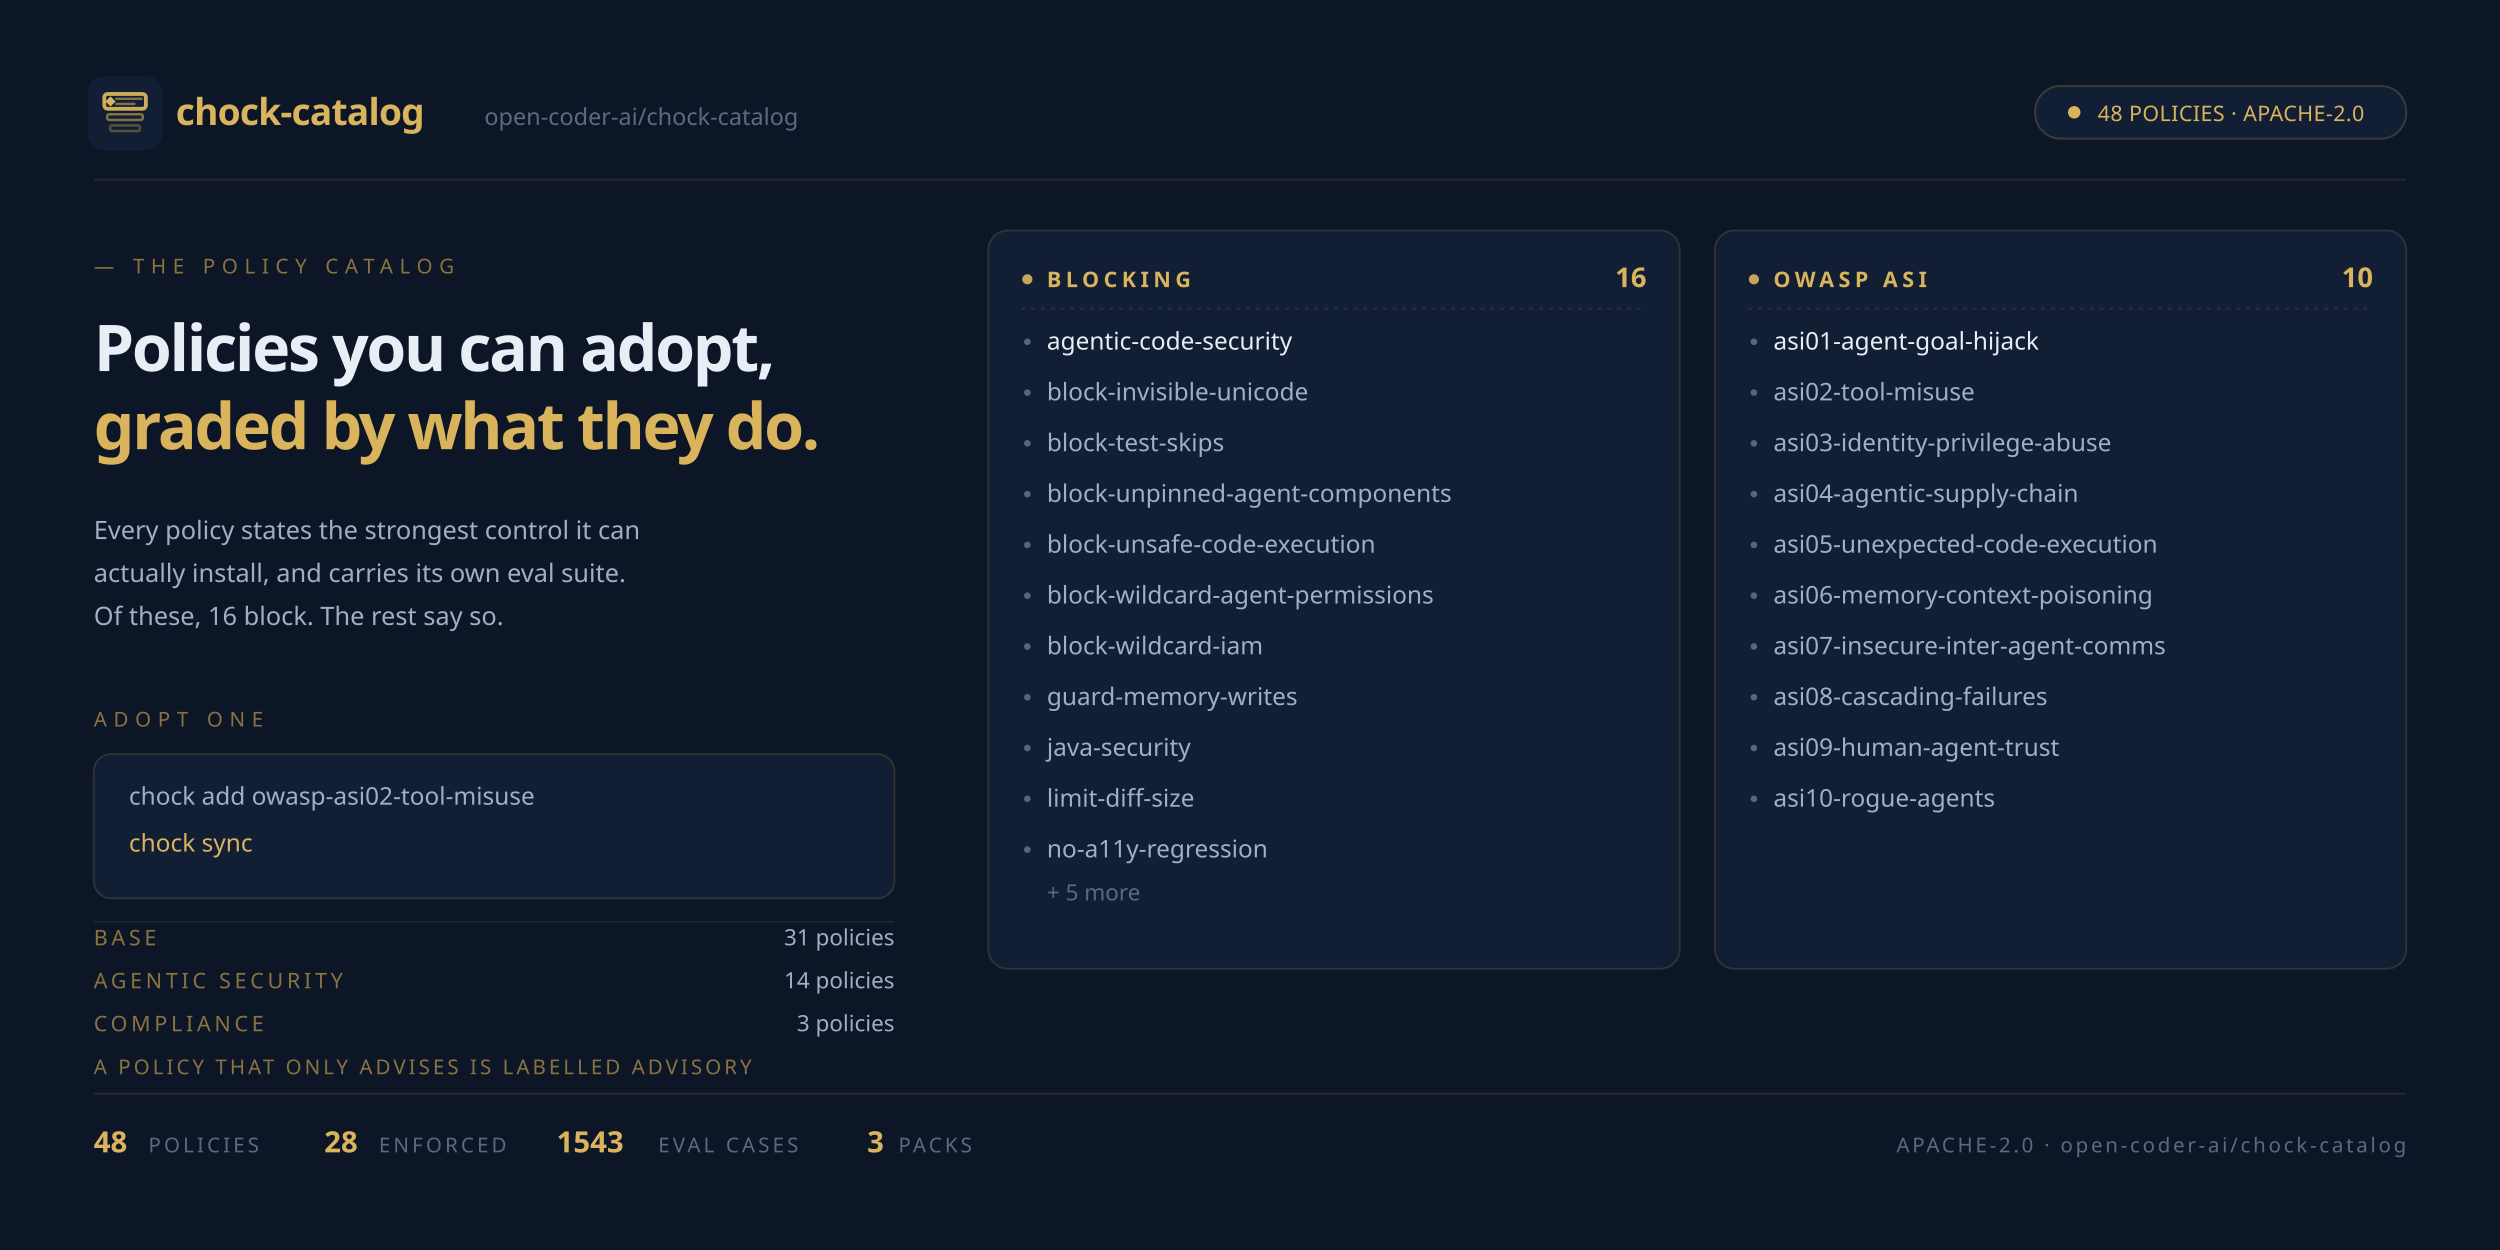
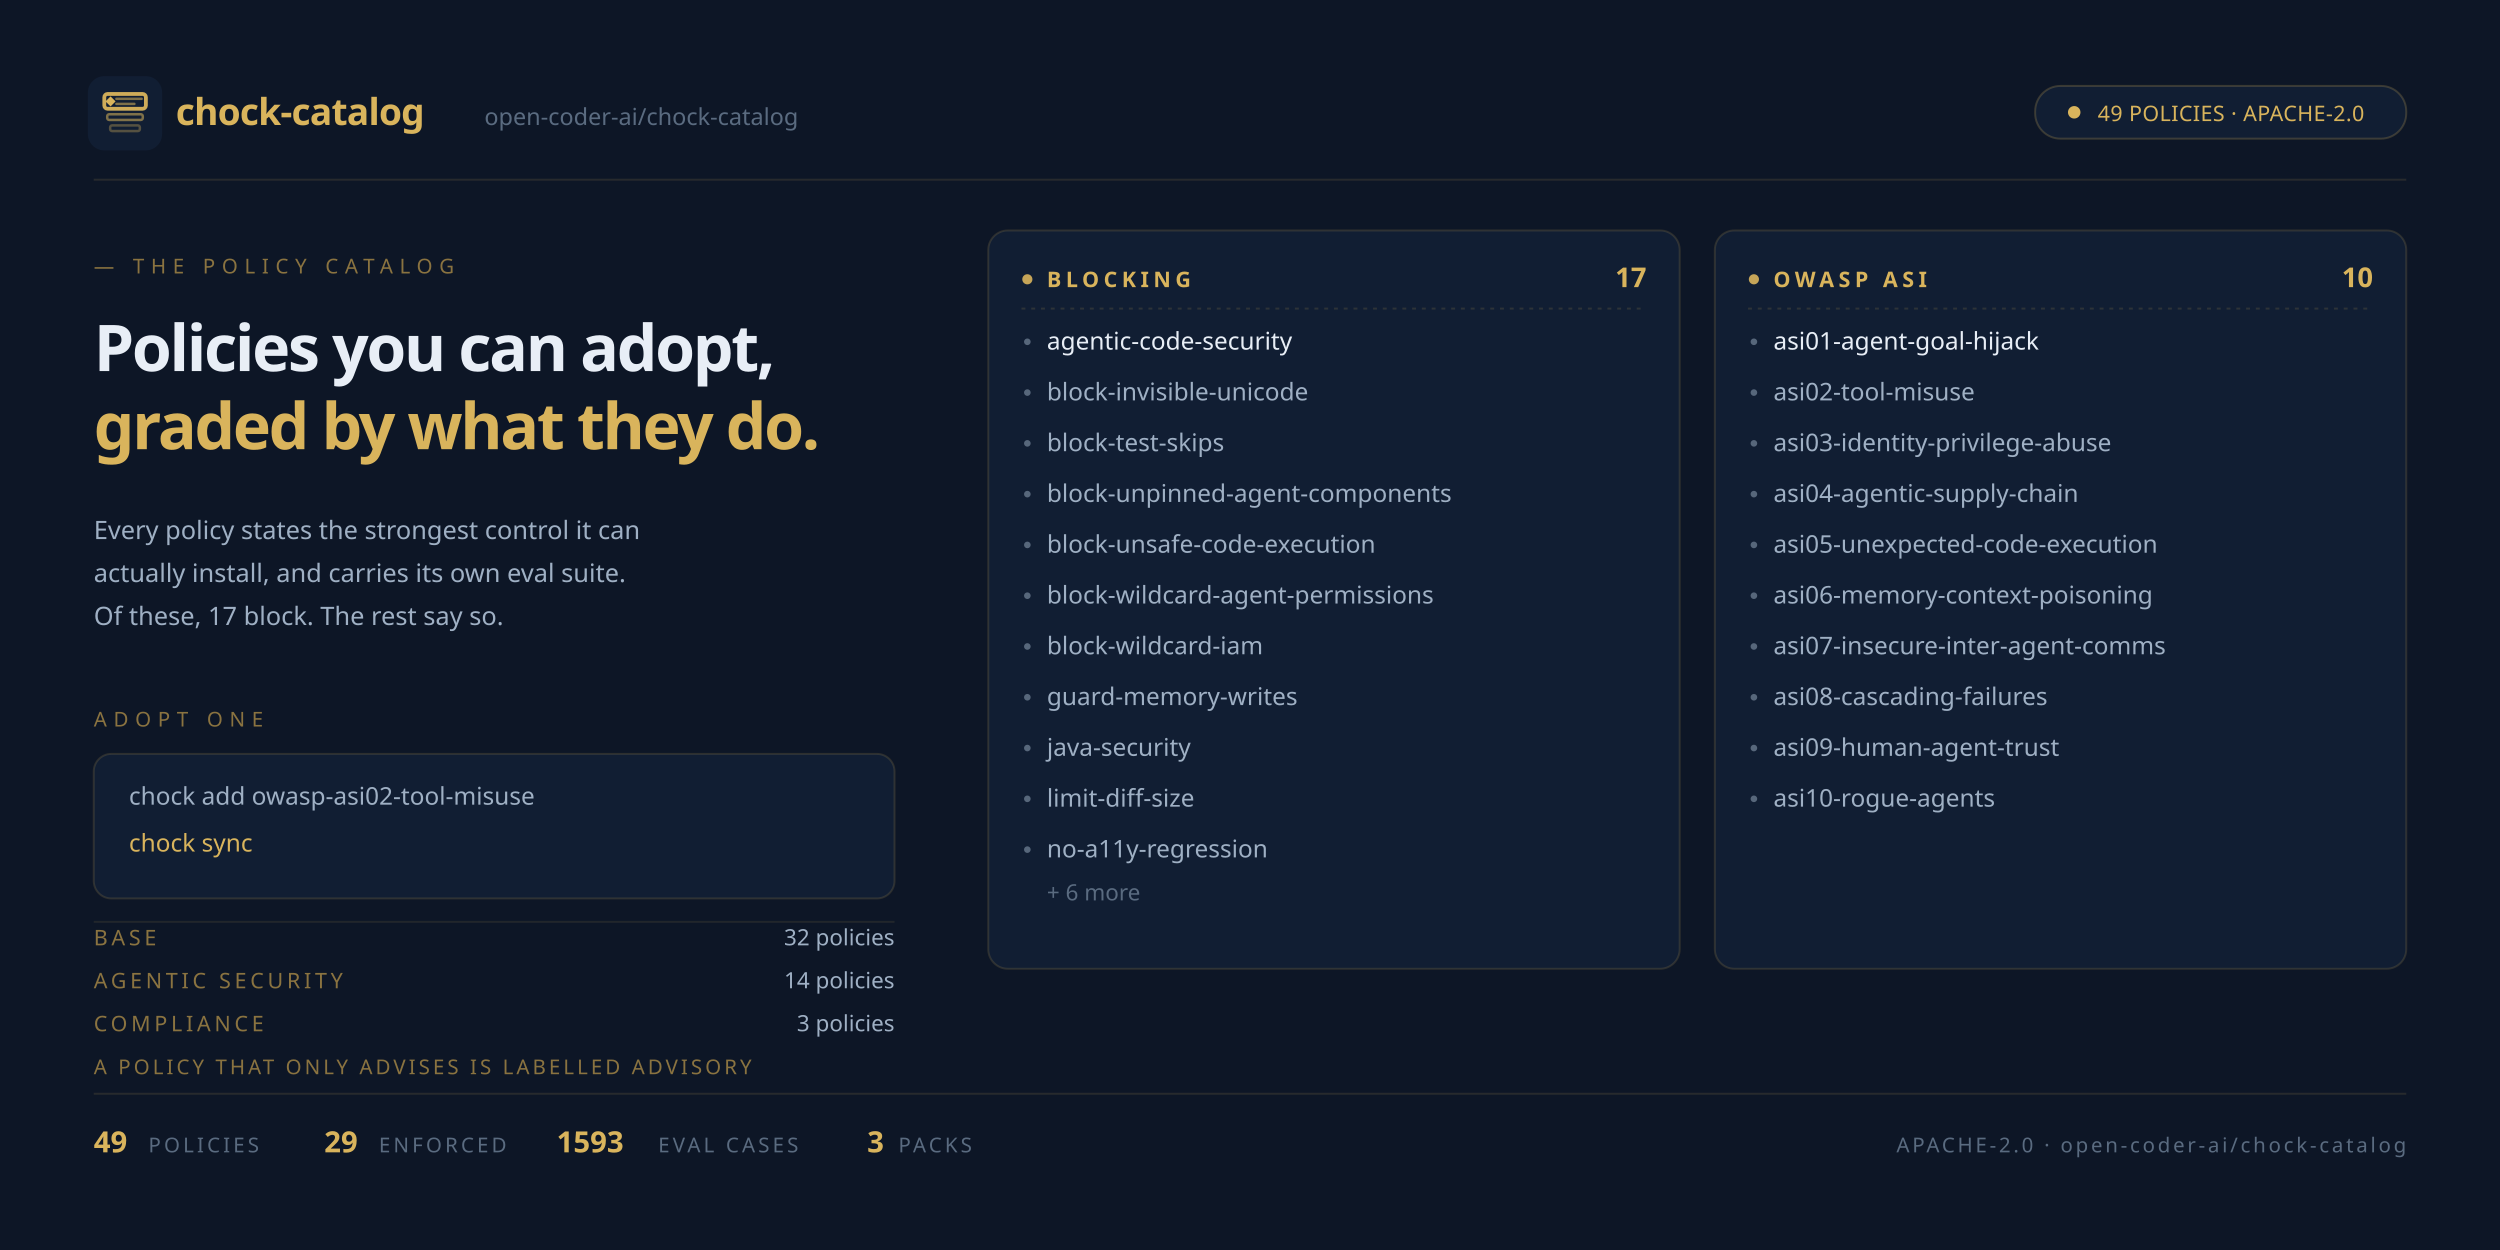
- <svg xmlns="http://www.w3.org/2000/svg" width="1280" height="640" viewBox="0 0 1280 640" role="img" aria-label="chock-catalog — the policy catalog for chock: policies you can adopt, graded by what they actually enforce. 48 policies across 3 packs (agentic-security 14, base 31, compliance 3); 28 enforced (19 at commit, 9 at pre-tool-use) and 20 advisory; 1543 eval cases. The 16 blocking policies: agentic-code-security, block-invisible-unicode, block-test-skips, block-unpinned-agent-components, block-unsafe-code-execution, block-wildcard-agent-permissions, block-wildcard-iam, guard-memory-writes, java-security, limit-diff-size, no-a11y-regression, pin-github-actions, protect-main-branch, protect-test-integrity, scan-secrets, verify-dependency-exists. Full OWASP Agentic Security Initiative top ten coverage, ASI01 through ASI10. Apache-2.0.">
+ <svg xmlns="http://www.w3.org/2000/svg" width="1280" height="640" viewBox="0 0 1280 640" role="img" aria-label="chock-catalog — the policy catalog for chock: policies you can adopt, graded by what they actually enforce. 49 policies across 3 packs (agentic-security 14, base 32, compliance 3); 29 enforced (20 at commit, 9 at pre-tool-use) and 20 advisory; 1593 eval cases. The 17 blocking policies: agentic-code-security, block-invisible-unicode, block-test-skips, block-unpinned-agent-components, block-unsafe-code-execution, block-wildcard-agent-permissions, block-wildcard-iam, guard-memory-writes, java-security, limit-diff-size, no-a11y-regression, pin-github-actions, protect-main-branch, protect-test-integrity, registry-config, scan-secrets, verify-dependency-exists. Full OWASP Agentic Security Initiative top ten coverage, ASI01 through ASI10. Apache-2.0.">
  <rect width="1280" height="640" fill="#0D1626" />
  <rect x="45.0" y="39.0" width="38" height="38" rx="8.4" fill="#111E33" />
  <rect x="56.4" y="64.2" width="15.2" height="2.9" rx="1.0" fill="none" stroke="#D9B45C" stroke-width="1.29" stroke-opacity="0.34" />
  <rect x="54.9" y="58.5" width="18.2" height="2.9" rx="1.0" fill="none" stroke="#D9B45C" stroke-width="1.29" stroke-opacity="0.55" />
  <rect x="53.4" y="48.1" width="21.3" height="7.6" rx="1.7" fill="none" stroke="#D9B45C" stroke-width="1.94" stroke-opacity="0.95" />
  <rect x="54.77" y="50.10" width="3.65" height="3.65" transform="rotate(45 56.59 51.92)" fill="#D9B45C" />
  <line x1="59.6" y1="50.6" x2="72.5" y2="50.6" stroke="#D9B45C" stroke-width="1.29" stroke-opacity="0.55" stroke-linecap="round" />
  <line x1="59.6" y1="53.2" x2="68.8" y2="53.2" stroke="#D9B45C" stroke-width="1.29" stroke-opacity="0.55" stroke-linecap="round" />
  <text x="90" y="64" font-family="Geist Mono" font-size="19" font-weight="700" letter-spacing="-0.4" fill="#D9B45C">chock-catalog</text>
  <text x="248" y="64" font-family="Geist Mono" font-size="12" fill="#5A6B80">open-coder-ai/chock-catalog</text>
  <rect x="1042" y="44" width="190" height="27" rx="13" fill="#111E33" stroke="#D9B45C" stroke-opacity="0.22" />
  <circle cx="1062" cy="57.5" r="3.2" fill="#D9B45C" />
-   <text x="1074" y="62" font-family="Geist Mono" font-size="11" letter-spacing="0.2" fill="#D9B45C">48 POLICIES · APACHE-2.0</text>
+   <text x="1074" y="62" font-family="Geist Mono" font-size="11" letter-spacing="0.2" fill="#D9B45C">49 POLICIES · APACHE-2.0</text>
  <line x1="48" y1="92" x2="1232" y2="92" stroke="#D9B45C" stroke-opacity="0.13" stroke-width="1" />
  <text x="48" y="140" font-family="Geist Mono" font-size="10.5" letter-spacing="3.4" fill="#8A7340">— THE POLICY CATALOG</text>
  <text x="48" y="190" font-family="Geist Mono" font-size="33" font-weight="700" letter-spacing="-1.2" fill="#E8EEF6">Policies you can adopt,</text>
  <text x="48" y="230" font-family="Geist Mono" font-size="33" font-weight="700" letter-spacing="-1.2" fill="#D9B45C">graded by what they do.</text>
  <text x="48" y="276" font-family="Geist Mono" font-size="13" fill="#9FB0C4">Every policy states the strongest control it can</text>
  <text x="48" y="298" font-family="Geist Mono" font-size="13" fill="#9FB0C4">actually install, and carries its own eval suite.</text>
-   <text x="48" y="320" font-family="Geist Mono" font-size="13" fill="#9FB0C4">Of these, 16 block. The rest say so.</text>
+   <text x="48" y="320" font-family="Geist Mono" font-size="13" fill="#9FB0C4">Of these, 17 block. The rest say so.</text>
  <text x="48" y="372" font-family="Geist Mono" font-size="10.5" letter-spacing="3.4" fill="#8A7340">ADOPT ONE</text>
  <rect x="48" y="386" width="410" height="74" rx="9" fill="#111E33" stroke="#D9B45C" stroke-opacity="0.16" />
  <text x="66" y="412" font-family="Geist Mono" font-size="12.5" fill="#9FB0C4">chock add owasp-asi02-tool-misuse</text>
  <text x="66" y="436" font-family="Geist Mono" font-size="12.5" fill="#D9B45C">chock sync</text>
  <line x1="48" y1="472" x2="458" y2="472" stroke="#D9B45C" stroke-opacity="0.10" stroke-width="1" />
  <text x="48" y="484" font-family="Geist Mono" font-size="11" letter-spacing="1.9" fill="#8A7340">BASE</text>
-   <text x="458" y="484" font-family="Geist Mono" font-size="11.5" text-anchor="end" fill="#9FB0C4">31 policies</text>
+   <text x="458" y="484" font-family="Geist Mono" font-size="11.5" text-anchor="end" fill="#9FB0C4">32 policies</text>
  <text x="48" y="506" font-family="Geist Mono" font-size="11" letter-spacing="1.9" fill="#8A7340">AGENTIC SECURITY</text>
  <text x="458" y="506" font-family="Geist Mono" font-size="11.5" text-anchor="end" fill="#9FB0C4">14 policies</text>
  <text x="48" y="528" font-family="Geist Mono" font-size="11" letter-spacing="1.9" fill="#8A7340">COMPLIANCE</text>
  <text x="458" y="528" font-family="Geist Mono" font-size="11.5" text-anchor="end" fill="#9FB0C4">3 policies</text>
  <text x="48" y="550" font-family="Geist Mono" font-size="10.5" letter-spacing="1.55" fill="#8A7340">A POLICY THAT ONLY ADVISES IS LABELLED ADVISORY</text>
  <rect x="506" y="118" width="354" height="378" rx="10" fill="#111E33" stroke="#D9B45C" stroke-opacity="0.16" stroke-width="1" />
  <circle cx="526" cy="143" r="2.6" fill="#D9B45C" fill-opacity="0.9" />
  <text x="536" y="147" font-family="Geist Mono" font-size="11" font-weight="700" letter-spacing="2.3" fill="#D9B45C">BLOCKING</text>
-   <text x="843" y="147" font-family="Geist Mono" font-size="14" font-weight="700" text-anchor="end" fill="#D9B45C">16</text>
+   <text x="843" y="147" font-family="Geist Mono" font-size="14" font-weight="700" text-anchor="end" fill="#D9B45C">17</text>
  <line x1="523" y1="158" x2="843" y2="158" stroke="#D9B45C" stroke-opacity="0.14" stroke-width="1" stroke-dasharray="2 3" />
  <circle cx="526" cy="175" r="1.7" fill="#9FB0C4" fill-opacity="0.5" />
  <text x="536" y="179" font-family="Geist Mono" font-size="12.5" fill="#E8EEF6">agentic-code-security</text>
  <circle cx="526" cy="201" r="1.7" fill="#9FB0C4" fill-opacity="0.5" />
  <text x="536" y="205" font-family="Geist Mono" font-size="12.5" fill="#9FB0C4">block-invisible-unicode</text>
  <circle cx="526" cy="227" r="1.7" fill="#9FB0C4" fill-opacity="0.5" />
  <text x="536" y="231" font-family="Geist Mono" font-size="12.5" fill="#9FB0C4">block-test-skips</text>
  <circle cx="526" cy="253" r="1.7" fill="#9FB0C4" fill-opacity="0.5" />
  <text x="536" y="257" font-family="Geist Mono" font-size="12.5" fill="#9FB0C4">block-unpinned-agent-components</text>
  <circle cx="526" cy="279" r="1.7" fill="#9FB0C4" fill-opacity="0.5" />
  <text x="536" y="283" font-family="Geist Mono" font-size="12.5" fill="#9FB0C4">block-unsafe-code-execution</text>
  <circle cx="526" cy="305" r="1.7" fill="#9FB0C4" fill-opacity="0.5" />
  <text x="536" y="309" font-family="Geist Mono" font-size="12.5" fill="#9FB0C4">block-wildcard-agent-permissions</text>
  <circle cx="526" cy="331" r="1.7" fill="#9FB0C4" fill-opacity="0.5" />
  <text x="536" y="335" font-family="Geist Mono" font-size="12.5" fill="#9FB0C4">block-wildcard-iam</text>
  <circle cx="526" cy="357" r="1.7" fill="#9FB0C4" fill-opacity="0.5" />
  <text x="536" y="361" font-family="Geist Mono" font-size="12.5" fill="#9FB0C4">guard-memory-writes</text>
  <circle cx="526" cy="383" r="1.7" fill="#9FB0C4" fill-opacity="0.5" />
  <text x="536" y="387" font-family="Geist Mono" font-size="12.5" fill="#9FB0C4">java-security</text>
  <circle cx="526" cy="409" r="1.7" fill="#9FB0C4" fill-opacity="0.5" />
  <text x="536" y="413" font-family="Geist Mono" font-size="12.5" fill="#9FB0C4">limit-diff-size</text>
  <circle cx="526" cy="435" r="1.7" fill="#9FB0C4" fill-opacity="0.5" />
  <text x="536" y="439" font-family="Geist Mono" font-size="12.5" fill="#9FB0C4">no-a11y-regression</text>
-   <text x="536" y="461" font-family="Geist Mono" font-size="11.5" fill="#5A6B80">+ 5 more</text>
+   <text x="536" y="461" font-family="Geist Mono" font-size="11.5" fill="#5A6B80">+ 6 more</text>
  <rect x="878" y="118" width="354" height="378" rx="10" fill="#111E33" stroke="#D9B45C" stroke-opacity="0.16" stroke-width="1" />
  <circle cx="898" cy="143" r="2.6" fill="#D9B45C" fill-opacity="0.9" />
  <text x="908" y="147" font-family="Geist Mono" font-size="11" font-weight="700" letter-spacing="2.3" fill="#D9B45C">OWASP ASI</text>
  <text x="1215" y="147" font-family="Geist Mono" font-size="14" font-weight="700" text-anchor="end" fill="#D9B45C">10</text>
  <line x1="895" y1="158" x2="1215" y2="158" stroke="#D9B45C" stroke-opacity="0.14" stroke-width="1" stroke-dasharray="2 3" />
  <circle cx="898" cy="175" r="1.7" fill="#9FB0C4" fill-opacity="0.5" />
  <text x="908" y="179" font-family="Geist Mono" font-size="12.5" fill="#E8EEF6">asi01-agent-goal-hijack</text>
  <circle cx="898" cy="201" r="1.7" fill="#9FB0C4" fill-opacity="0.5" />
  <text x="908" y="205" font-family="Geist Mono" font-size="12.5" fill="#9FB0C4">asi02-tool-misuse</text>
  <circle cx="898" cy="227" r="1.7" fill="#9FB0C4" fill-opacity="0.5" />
  <text x="908" y="231" font-family="Geist Mono" font-size="12.5" fill="#9FB0C4">asi03-identity-privilege-abuse</text>
  <circle cx="898" cy="253" r="1.7" fill="#9FB0C4" fill-opacity="0.5" />
  <text x="908" y="257" font-family="Geist Mono" font-size="12.5" fill="#9FB0C4">asi04-agentic-supply-chain</text>
  <circle cx="898" cy="279" r="1.7" fill="#9FB0C4" fill-opacity="0.5" />
  <text x="908" y="283" font-family="Geist Mono" font-size="12.5" fill="#9FB0C4">asi05-unexpected-code-execution</text>
  <circle cx="898" cy="305" r="1.7" fill="#9FB0C4" fill-opacity="0.5" />
  <text x="908" y="309" font-family="Geist Mono" font-size="12.5" fill="#9FB0C4">asi06-memory-context-poisoning</text>
  <circle cx="898" cy="331" r="1.7" fill="#9FB0C4" fill-opacity="0.5" />
  <text x="908" y="335" font-family="Geist Mono" font-size="12.5" fill="#9FB0C4">asi07-insecure-inter-agent-comms</text>
  <circle cx="898" cy="357" r="1.7" fill="#9FB0C4" fill-opacity="0.5" />
  <text x="908" y="361" font-family="Geist Mono" font-size="12.5" fill="#9FB0C4">asi08-cascading-failures</text>
  <circle cx="898" cy="383" r="1.7" fill="#9FB0C4" fill-opacity="0.5" />
  <text x="908" y="387" font-family="Geist Mono" font-size="12.5" fill="#9FB0C4">asi09-human-agent-trust</text>
  <circle cx="898" cy="409" r="1.7" fill="#9FB0C4" fill-opacity="0.5" />
  <text x="908" y="413" font-family="Geist Mono" font-size="12.5" fill="#9FB0C4">asi10-rogue-agents</text>
  <line x1="48" y1="560" x2="1232" y2="560" stroke="#D9B45C" stroke-opacity="0.13" stroke-width="1" />
-   <text x="48" y="590" font-family="Geist Mono" font-size="15" font-weight="700" fill="#D9B45C">48</text>
+   <text x="48" y="590" font-family="Geist Mono" font-size="15" font-weight="700" fill="#D9B45C">49</text>
  <text x="76" y="590" font-family="Geist Mono" font-size="10.5" letter-spacing="1.6" fill="#5A6B80">POLICIES</text>
-   <text x="166" y="590" font-family="Geist Mono" font-size="15" font-weight="700" fill="#D9B45C">28</text>
+   <text x="166" y="590" font-family="Geist Mono" font-size="15" font-weight="700" fill="#D9B45C">29</text>
  <text x="194" y="590" font-family="Geist Mono" font-size="10.5" letter-spacing="1.6" fill="#5A6B80">ENFORCED</text>
-   <text x="285" y="590" font-family="Geist Mono" font-size="15" font-weight="700" fill="#D9B45C">1543</text>
+   <text x="285" y="590" font-family="Geist Mono" font-size="15" font-weight="700" fill="#D9B45C">1593</text>
  <text x="337" y="590" font-family="Geist Mono" font-size="10.5" letter-spacing="1.6" fill="#5A6B80">EVAL CASES</text>
  <text x="444" y="590" font-family="Geist Mono" font-size="15" font-weight="700" fill="#D9B45C">3</text>
  <text x="460" y="590" font-family="Geist Mono" font-size="10.5" letter-spacing="1.6" fill="#5A6B80">PACKS</text>
  <text x="1232" y="590" font-family="Geist Mono" font-size="10.5" letter-spacing="1.4" text-anchor="end" fill="#5A6B80">APACHE-2.0 · open-coder-ai/chock-catalog</text>
</svg>
